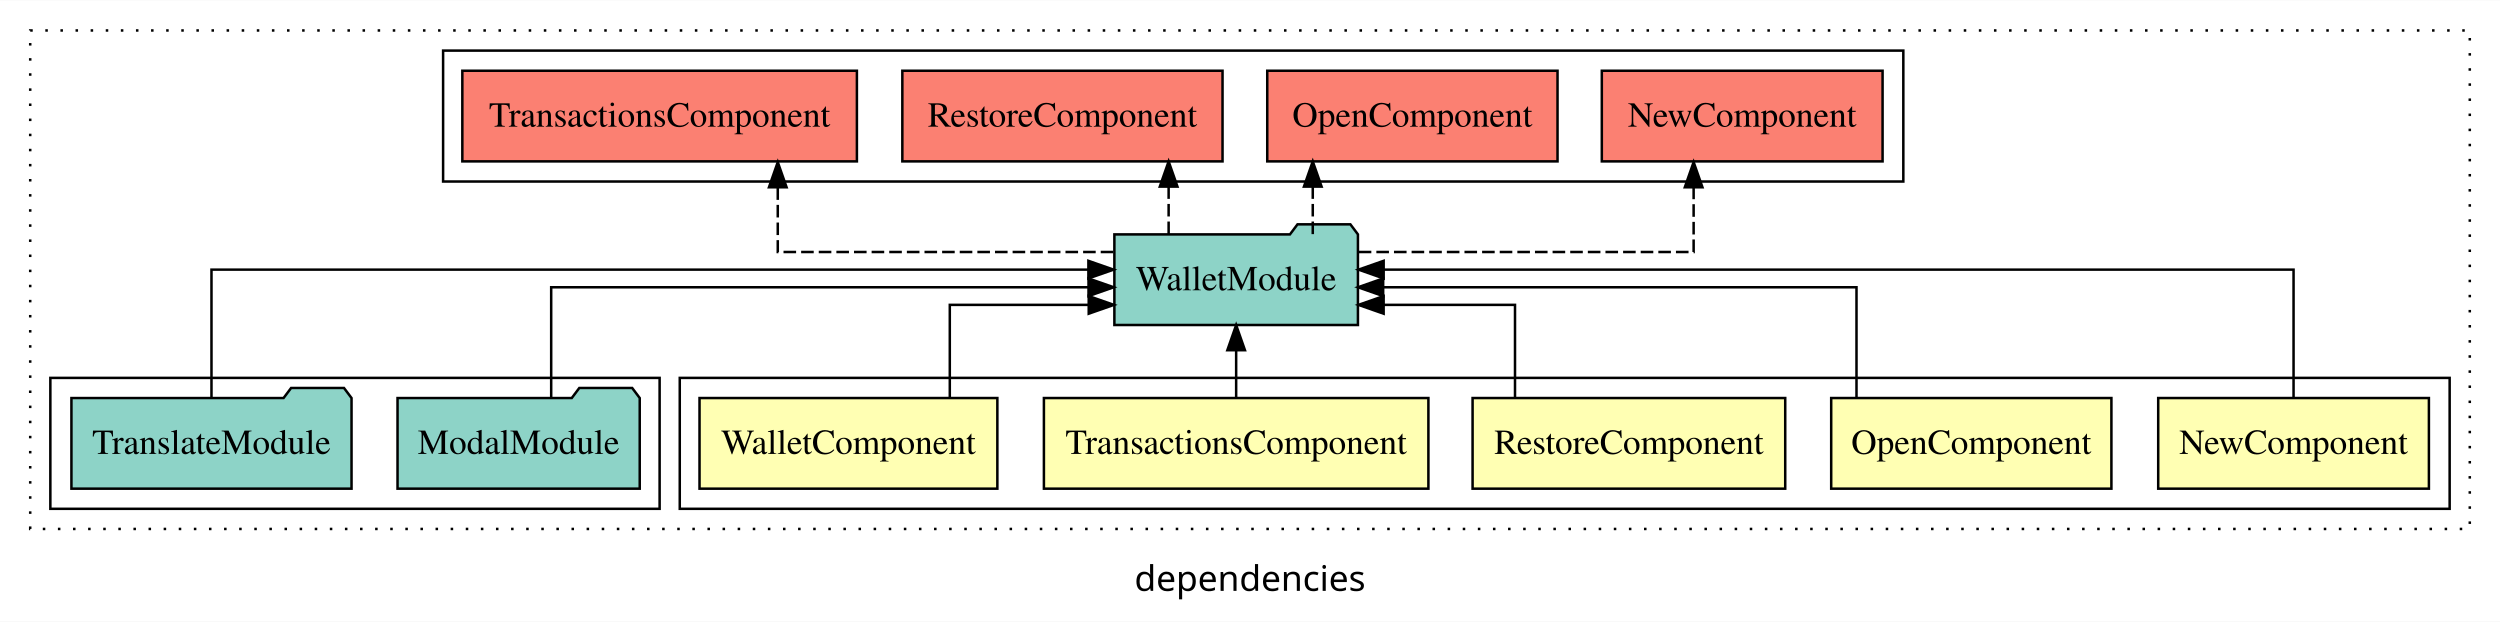
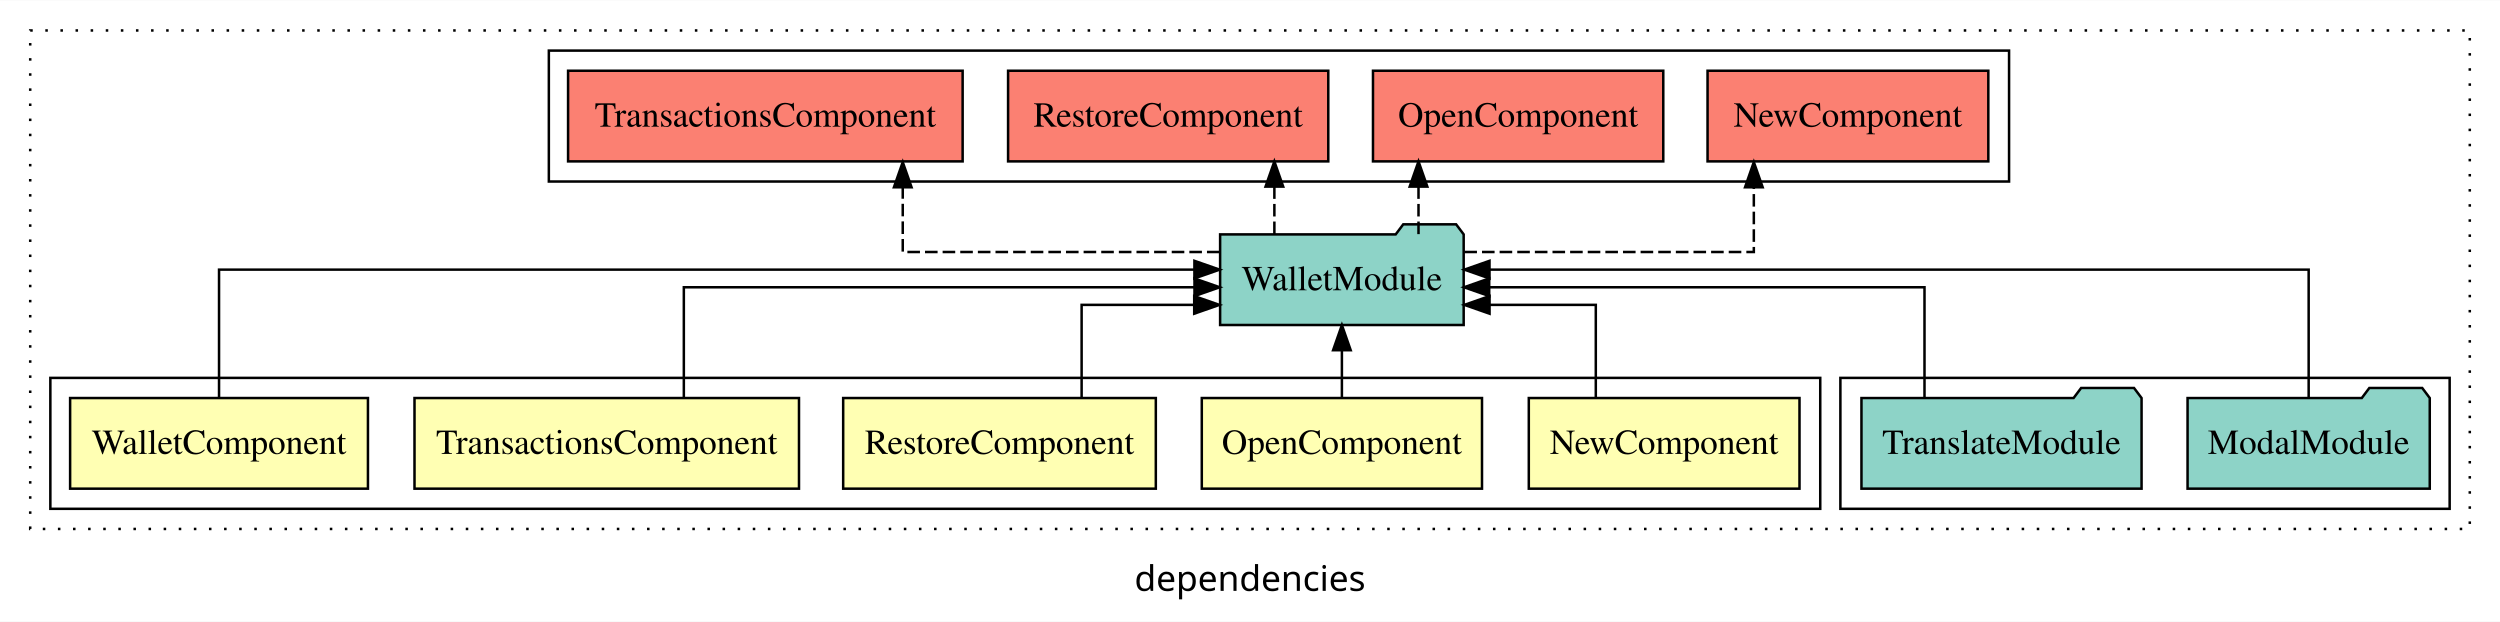
<svg xmlns="http://www.w3.org/2000/svg" width="993pt" height="247pt" viewBox="0.00 0.00 993.00 246.80">
  <g id="graph0" class="graph" transform="scale(1 1) rotate(0) translate(4 242.8)">
    <polygon fill="white" stroke="transparent" points="-4,4 -4,-242.8 989,-242.8 989,4 -4,4" />
    <text text-anchor="middle" x="492.5" y="-8.2" font-family="sans-serif" font-size="14.00">dependencies</text>
    <g id="clust1" class="cluster">
      <polygon fill="none" stroke="black" stroke-dasharray="1,5" points="8,-32.8 8,-230.8 977,-230.8 977,-32.8 8,-32.8" />
    </g>
-     <g id="clust2" class="cluster">
-       <polygon fill="none" stroke="black" points="266,-40.8 266,-92.8 969,-92.8 969,-40.8 266,-40.8" />
+     <g id="clust8" class="cluster">
+       <polygon fill="none" stroke="black" points="727,-40.8 727,-92.8 969,-92.8 969,-40.8 727,-40.8" />
    </g>
    <g id="clust9" class="cluster">
-       <polygon fill="none" stroke="black" points="172,-170.8 172,-222.8 752,-222.8 752,-170.8 172,-170.8" />
+       <polygon fill="none" stroke="black" points="214,-170.8 214,-222.8 794,-222.8 794,-170.8 214,-170.8" />
    </g>
-     <g id="clust8" class="cluster">
-       <polygon fill="none" stroke="black" points="16,-40.8 16,-92.8 258,-92.8 258,-40.8 16,-40.8" />
+     <g id="clust2" class="cluster">
+       <polygon fill="none" stroke="black" points="16,-40.8 16,-92.8 719,-92.8 719,-40.8 16,-40.8" />
    </g>
    <g id="node1" class="node">
-       <polygon fill="#ffffb3" stroke="black" points="960.76,-84.8 853.24,-84.8 853.24,-48.8 960.76,-48.8 960.76,-84.8" />
-       <text text-anchor="middle" x="907" y="-62.6" font-family="Times,serif" font-size="14.00">NewComponent</text>
+       <polygon fill="#ffffb3" stroke="black" points="710.76,-84.8 603.24,-84.8 603.24,-48.8 710.76,-48.8 710.76,-84.8" />
+       <text text-anchor="middle" x="657" y="-62.6" font-family="Times,serif" font-size="14.00">NewComponent</text>
    </g>
    <g id="node6" class="node">
-       <polygon fill="#8dd3c7" stroke="black" points="535.37,-149.8 532.37,-153.8 511.37,-153.8 508.37,-149.8 438.63,-149.8 438.63,-113.8 535.37,-113.8 535.37,-149.8" />
-       <text text-anchor="middle" x="487" y="-127.6" font-family="Times,serif" font-size="14.00">WalletModule</text>
+       <polygon fill="#8dd3c7" stroke="black" points="577.37,-149.8 574.37,-153.8 553.37,-153.8 550.37,-149.8 480.63,-149.8 480.63,-113.8 577.37,-113.8 577.37,-149.8" />
+       <text text-anchor="middle" x="529" y="-127.6" font-family="Times,serif" font-size="14.00">WalletModule</text>
    </g>
    <g id="edge1" class="edge">
-       <path fill="none" stroke="black" d="M907,-84.93C907,-105.37 907,-135.8 907,-135.8 907,-135.8 545.59,-135.8 545.59,-135.8" />
-       <polygon fill="black" stroke="black" points="545.59,-132.3 535.59,-135.8 545.59,-139.3 545.59,-132.3" />
+       <path fill="none" stroke="black" d="M629.85,-84.81C629.85,-100.85 629.85,-121.8 629.85,-121.8 629.85,-121.8 587.65,-121.8 587.65,-121.8" />
+       <polygon fill="black" stroke="black" points="587.65,-118.3 577.65,-121.8 587.65,-125.3 587.65,-118.3" />
    </g>
    <g id="node2" class="node">
-       <polygon fill="#ffffb3" stroke="black" points="834.65,-84.8 723.35,-84.8 723.35,-48.8 834.65,-48.8 834.65,-84.8" />
-       <text text-anchor="middle" x="779" y="-62.6" font-family="Times,serif" font-size="14.00">OpenComponent</text>
+       <polygon fill="#ffffb3" stroke="black" points="584.65,-84.8 473.35,-84.8 473.35,-48.8 584.65,-48.8 584.65,-84.8" />
+       <text text-anchor="middle" x="529" y="-62.6" font-family="Times,serif" font-size="14.00">OpenComponent</text>
    </g>
    <g id="edge2" class="edge">
-       <path fill="none" stroke="black" d="M733.4,-85.07C733.4,-103.36 733.4,-128.8 733.4,-128.8 733.4,-128.8 545.39,-128.8 545.39,-128.8" />
-       <polygon fill="black" stroke="black" points="545.39,-125.3 535.39,-128.8 545.39,-132.3 545.39,-125.3" />
+       <path fill="none" stroke="black" d="M529,-84.91C529,-84.91 529,-103.79 529,-103.79" />
+       <polygon fill="black" stroke="black" points="525.5,-103.79 529,-113.79 532.5,-103.79 525.5,-103.79" />
    </g>
    <g id="node3" class="node">
-       <polygon fill="#ffffb3" stroke="black" points="705.09,-84.8 580.91,-84.8 580.91,-48.8 705.09,-48.8 705.09,-84.8" />
-       <text text-anchor="middle" x="643" y="-62.6" font-family="Times,serif" font-size="14.00">RestoreComponent</text>
+       <polygon fill="#ffffb3" stroke="black" points="455.09,-84.8 330.91,-84.8 330.91,-48.8 455.09,-48.8 455.09,-84.8" />
+       <text text-anchor="middle" x="393" y="-62.6" font-family="Times,serif" font-size="14.00">RestoreComponent</text>
    </g>
    <g id="edge3" class="edge">
-       <path fill="none" stroke="black" d="M597.76,-84.81C597.76,-100.85 597.76,-121.8 597.76,-121.8 597.76,-121.8 545.58,-121.8 545.58,-121.8" />
-       <polygon fill="black" stroke="black" points="545.58,-118.3 535.58,-121.8 545.58,-125.3 545.58,-118.3" />
+       <path fill="none" stroke="black" d="M425.62,-84.81C425.62,-100.85 425.62,-121.8 425.62,-121.8 425.62,-121.8 470.34,-121.8 470.34,-121.8" />
+       <polygon fill="black" stroke="black" points="470.34,-125.3 480.34,-121.8 470.34,-118.3 470.34,-125.3" />
    </g>
    <g id="node4" class="node">
-       <polygon fill="#ffffb3" stroke="black" points="563.36,-84.8 410.64,-84.8 410.64,-48.8 563.36,-48.8 563.36,-84.8" />
-       <text text-anchor="middle" x="487" y="-62.6" font-family="Times,serif" font-size="14.00">TransactionsComponent</text>
+       <polygon fill="#ffffb3" stroke="black" points="313.36,-84.8 160.64,-84.8 160.64,-48.8 313.36,-48.8 313.36,-84.8" />
+       <text text-anchor="middle" x="237" y="-62.6" font-family="Times,serif" font-size="14.00">TransactionsComponent</text>
    </g>
    <g id="edge4" class="edge">
-       <path fill="none" stroke="black" d="M487,-84.91C487,-84.91 487,-103.79 487,-103.79" />
-       <polygon fill="black" stroke="black" points="483.5,-103.79 487,-113.79 490.5,-103.79 483.5,-103.79" />
+       <path fill="none" stroke="black" d="M267.62,-85.07C267.62,-103.36 267.62,-128.8 267.62,-128.8 267.62,-128.8 470.45,-128.8 470.45,-128.8" />
+       <polygon fill="black" stroke="black" points="470.45,-132.3 480.45,-128.8 470.45,-125.3 470.45,-132.3" />
    </g>
    <g id="node5" class="node">
-       <polygon fill="#ffffb3" stroke="black" points="392.15,-84.8 273.85,-84.8 273.85,-48.8 392.15,-48.8 392.15,-84.8" />
-       <text text-anchor="middle" x="333" y="-62.6" font-family="Times,serif" font-size="14.00">WalletComponent</text>
+       <polygon fill="#ffffb3" stroke="black" points="142.15,-84.8 23.85,-84.8 23.85,-48.8 142.15,-48.8 142.15,-84.8" />
+       <text text-anchor="middle" x="83" y="-62.6" font-family="Times,serif" font-size="14.00">WalletComponent</text>
    </g>
    <g id="edge5" class="edge">
-       <path fill="none" stroke="black" d="M373.26,-84.81C373.26,-100.85 373.26,-121.8 373.26,-121.8 373.26,-121.8 428.44,-121.8 428.44,-121.8" />
-       <polygon fill="black" stroke="black" points="428.44,-125.3 438.44,-121.8 428.44,-118.3 428.44,-125.3" />
+       <path fill="none" stroke="black" d="M83,-84.93C83,-105.37 83,-135.8 83,-135.8 83,-135.8 470.42,-135.8 470.42,-135.8" />
+       <polygon fill="black" stroke="black" points="470.42,-139.3 480.42,-135.8 470.42,-132.3 470.42,-139.3" />
    </g>
    <g id="node9" class="node">
-       <polygon fill="#fb8072" stroke="black" points="743.76,-214.8 632.24,-214.8 632.24,-178.8 743.76,-178.8 743.76,-214.8" />
-       <text text-anchor="middle" x="688" y="-192.6" font-family="Times,serif" font-size="14.00">NewComponent </text>
+       <polygon fill="#fb8072" stroke="black" points="785.76,-214.8 674.24,-214.8 674.24,-178.8 785.76,-178.8 785.76,-214.8" />
+       <text text-anchor="middle" x="730" y="-192.6" font-family="Times,serif" font-size="14.00">NewComponent </text>
    </g>
    <g id="edge8" class="edge">
-       <path fill="none" stroke="black" stroke-dasharray="5,2" d="M535.69,-142.8C589.52,-142.8 668.71,-142.8 668.71,-142.8 668.71,-142.8 668.71,-168.52 668.71,-168.52" />
-       <polygon fill="black" stroke="black" points="665.21,-168.52 668.71,-178.52 672.21,-168.52 665.21,-168.52" />
+       <path fill="none" stroke="black" stroke-dasharray="5,2" d="M577.65,-142.8C625.88,-142.8 692.62,-142.8 692.62,-142.8 692.62,-142.8 692.62,-168.52 692.62,-168.52" />
+       <polygon fill="black" stroke="black" points="689.13,-168.52 692.62,-178.52 696.13,-168.52 689.13,-168.52" />
    </g>
    <g id="node10" class="node">
-       <polygon fill="#fb8072" stroke="black" points="614.65,-214.8 499.35,-214.8 499.35,-178.8 614.65,-178.8 614.65,-214.8" />
-       <text text-anchor="middle" x="557" y="-192.6" font-family="Times,serif" font-size="14.00">OpenComponent </text>
+       <polygon fill="#fb8072" stroke="black" points="656.65,-214.8 541.35,-214.8 541.35,-178.8 656.65,-178.8 656.65,-214.8" />
+       <text text-anchor="middle" x="599" y="-192.6" font-family="Times,serif" font-size="14.00">OpenComponent </text>
    </g>
    <g id="edge9" class="edge">
-       <path fill="none" stroke="black" stroke-dasharray="5,2" d="M517.43,-149.91C517.43,-149.91 517.43,-168.79 517.43,-168.79" />
-       <polygon fill="black" stroke="black" points="513.93,-168.79 517.43,-178.79 520.93,-168.79 513.93,-168.79" />
+       <path fill="none" stroke="black" stroke-dasharray="5,2" d="M559.43,-149.91C559.43,-149.91 559.43,-168.79 559.43,-168.79" />
+       <polygon fill="black" stroke="black" points="555.93,-168.79 559.43,-178.79 562.93,-168.79 555.93,-168.79" />
    </g>
    <g id="node11" class="node">
-       <polygon fill="#fb8072" stroke="black" points="481.59,-214.8 354.41,-214.8 354.41,-178.8 481.59,-178.8 481.59,-214.8" />
-       <text text-anchor="middle" x="418" y="-192.6" font-family="Times,serif" font-size="14.00">RestoreComponent </text>
+       <polygon fill="#fb8072" stroke="black" points="523.59,-214.8 396.41,-214.8 396.41,-178.8 523.59,-178.8 523.59,-214.8" />
+       <text text-anchor="middle" x="460" y="-192.6" font-family="Times,serif" font-size="14.00">RestoreComponent </text>
    </g>
    <g id="edge10" class="edge">
-       <path fill="none" stroke="black" stroke-dasharray="5,2" d="M460.18,-149.91C460.18,-149.91 460.18,-168.79 460.18,-168.79" />
-       <polygon fill="black" stroke="black" points="456.68,-168.79 460.18,-178.79 463.68,-168.79 456.68,-168.79" />
+       <path fill="none" stroke="black" stroke-dasharray="5,2" d="M502.18,-149.91C502.18,-149.91 502.18,-168.79 502.18,-168.79" />
+       <polygon fill="black" stroke="black" points="498.68,-168.79 502.18,-178.79 505.68,-168.79 498.68,-168.79" />
    </g>
    <g id="node12" class="node">
-       <polygon fill="#fb8072" stroke="black" points="336.36,-214.8 179.64,-214.8 179.64,-178.8 336.36,-178.8 336.36,-214.8" />
-       <text text-anchor="middle" x="258" y="-192.6" font-family="Times,serif" font-size="14.00">TransactionsComponent </text>
+       <polygon fill="#fb8072" stroke="black" points="378.36,-214.8 221.64,-214.8 221.64,-178.8 378.36,-178.8 378.36,-214.8" />
+       <text text-anchor="middle" x="300" y="-192.6" font-family="Times,serif" font-size="14.00">TransactionsComponent </text>
    </g>
    <g id="edge11" class="edge">
-       <path fill="none" stroke="black" stroke-dasharray="5,2" d="M438.21,-142.8C384.28,-142.8 304.93,-142.8 304.93,-142.8 304.93,-142.8 304.93,-168.52 304.93,-168.52" />
-       <polygon fill="black" stroke="black" points="301.43,-168.52 304.93,-178.52 308.43,-168.52 301.43,-168.52" />
+       <path fill="none" stroke="black" stroke-dasharray="5,2" d="M480.41,-142.8C428.8,-142.8 354.57,-142.8 354.57,-142.8 354.57,-142.8 354.57,-168.52 354.57,-168.52" />
+       <polygon fill="black" stroke="black" points="351.07,-168.52 354.57,-178.52 358.07,-168.52 351.07,-168.52" />
    </g>
    <g id="node7" class="node">
-       <polygon fill="#8dd3c7" stroke="black" points="250.1,-84.8 247.1,-88.8 226.1,-88.8 223.1,-84.8 153.9,-84.8 153.9,-48.8 250.1,-48.8 250.1,-84.8" />
-       <text text-anchor="middle" x="202" y="-62.6" font-family="Times,serif" font-size="14.00">ModalModule</text>
+       <polygon fill="#8dd3c7" stroke="black" points="961.1,-84.8 958.1,-88.8 937.1,-88.8 934.1,-84.8 864.9,-84.8 864.9,-48.8 961.1,-48.8 961.1,-84.8" />
+       <text text-anchor="middle" x="913" y="-62.6" font-family="Times,serif" font-size="14.00">ModalModule</text>
    </g>
    <g id="edge6" class="edge">
-       <path fill="none" stroke="black" d="M214.93,-85.07C214.93,-103.36 214.93,-128.8 214.93,-128.8 214.93,-128.8 428.36,-128.8 428.36,-128.8" />
-       <polygon fill="black" stroke="black" points="428.36,-132.3 438.36,-128.8 428.36,-125.3 428.36,-132.3" />
+       <path fill="none" stroke="black" d="M913,-84.93C913,-105.37 913,-135.8 913,-135.8 913,-135.8 587.63,-135.8 587.63,-135.8" />
+       <polygon fill="black" stroke="black" points="587.63,-132.3 577.63,-135.8 587.63,-139.3 587.63,-132.3" />
    </g>
    <g id="node8" class="node">
-       <polygon fill="#8dd3c7" stroke="black" points="135.63,-84.8 132.63,-88.8 111.63,-88.8 108.63,-84.8 24.37,-84.8 24.37,-48.8 135.63,-48.8 135.63,-84.8" />
-       <text text-anchor="middle" x="80" y="-62.6" font-family="Times,serif" font-size="14.00">TranslateModule</text>
+       <polygon fill="#8dd3c7" stroke="black" points="846.63,-84.8 843.63,-88.8 822.63,-88.8 819.63,-84.8 735.37,-84.8 735.37,-48.8 846.63,-48.8 846.63,-84.8" />
+       <text text-anchor="middle" x="791" y="-62.6" font-family="Times,serif" font-size="14.00">TranslateModule</text>
    </g>
    <g id="edge7" class="edge">
-       <path fill="none" stroke="black" d="M80,-84.93C80,-105.37 80,-135.8 80,-135.8 80,-135.8 428.31,-135.8 428.31,-135.8" />
-       <polygon fill="black" stroke="black" points="428.31,-139.3 438.31,-135.8 428.31,-132.3 428.31,-139.3" />
+       <path fill="none" stroke="black" d="M760.41,-85.07C760.41,-103.36 760.41,-128.8 760.41,-128.8 760.41,-128.8 587.51,-128.8 587.51,-128.8" />
+       <polygon fill="black" stroke="black" points="587.51,-125.3 577.51,-128.8 587.51,-132.3 587.51,-125.3" />
    </g>
  </g>
</svg>
